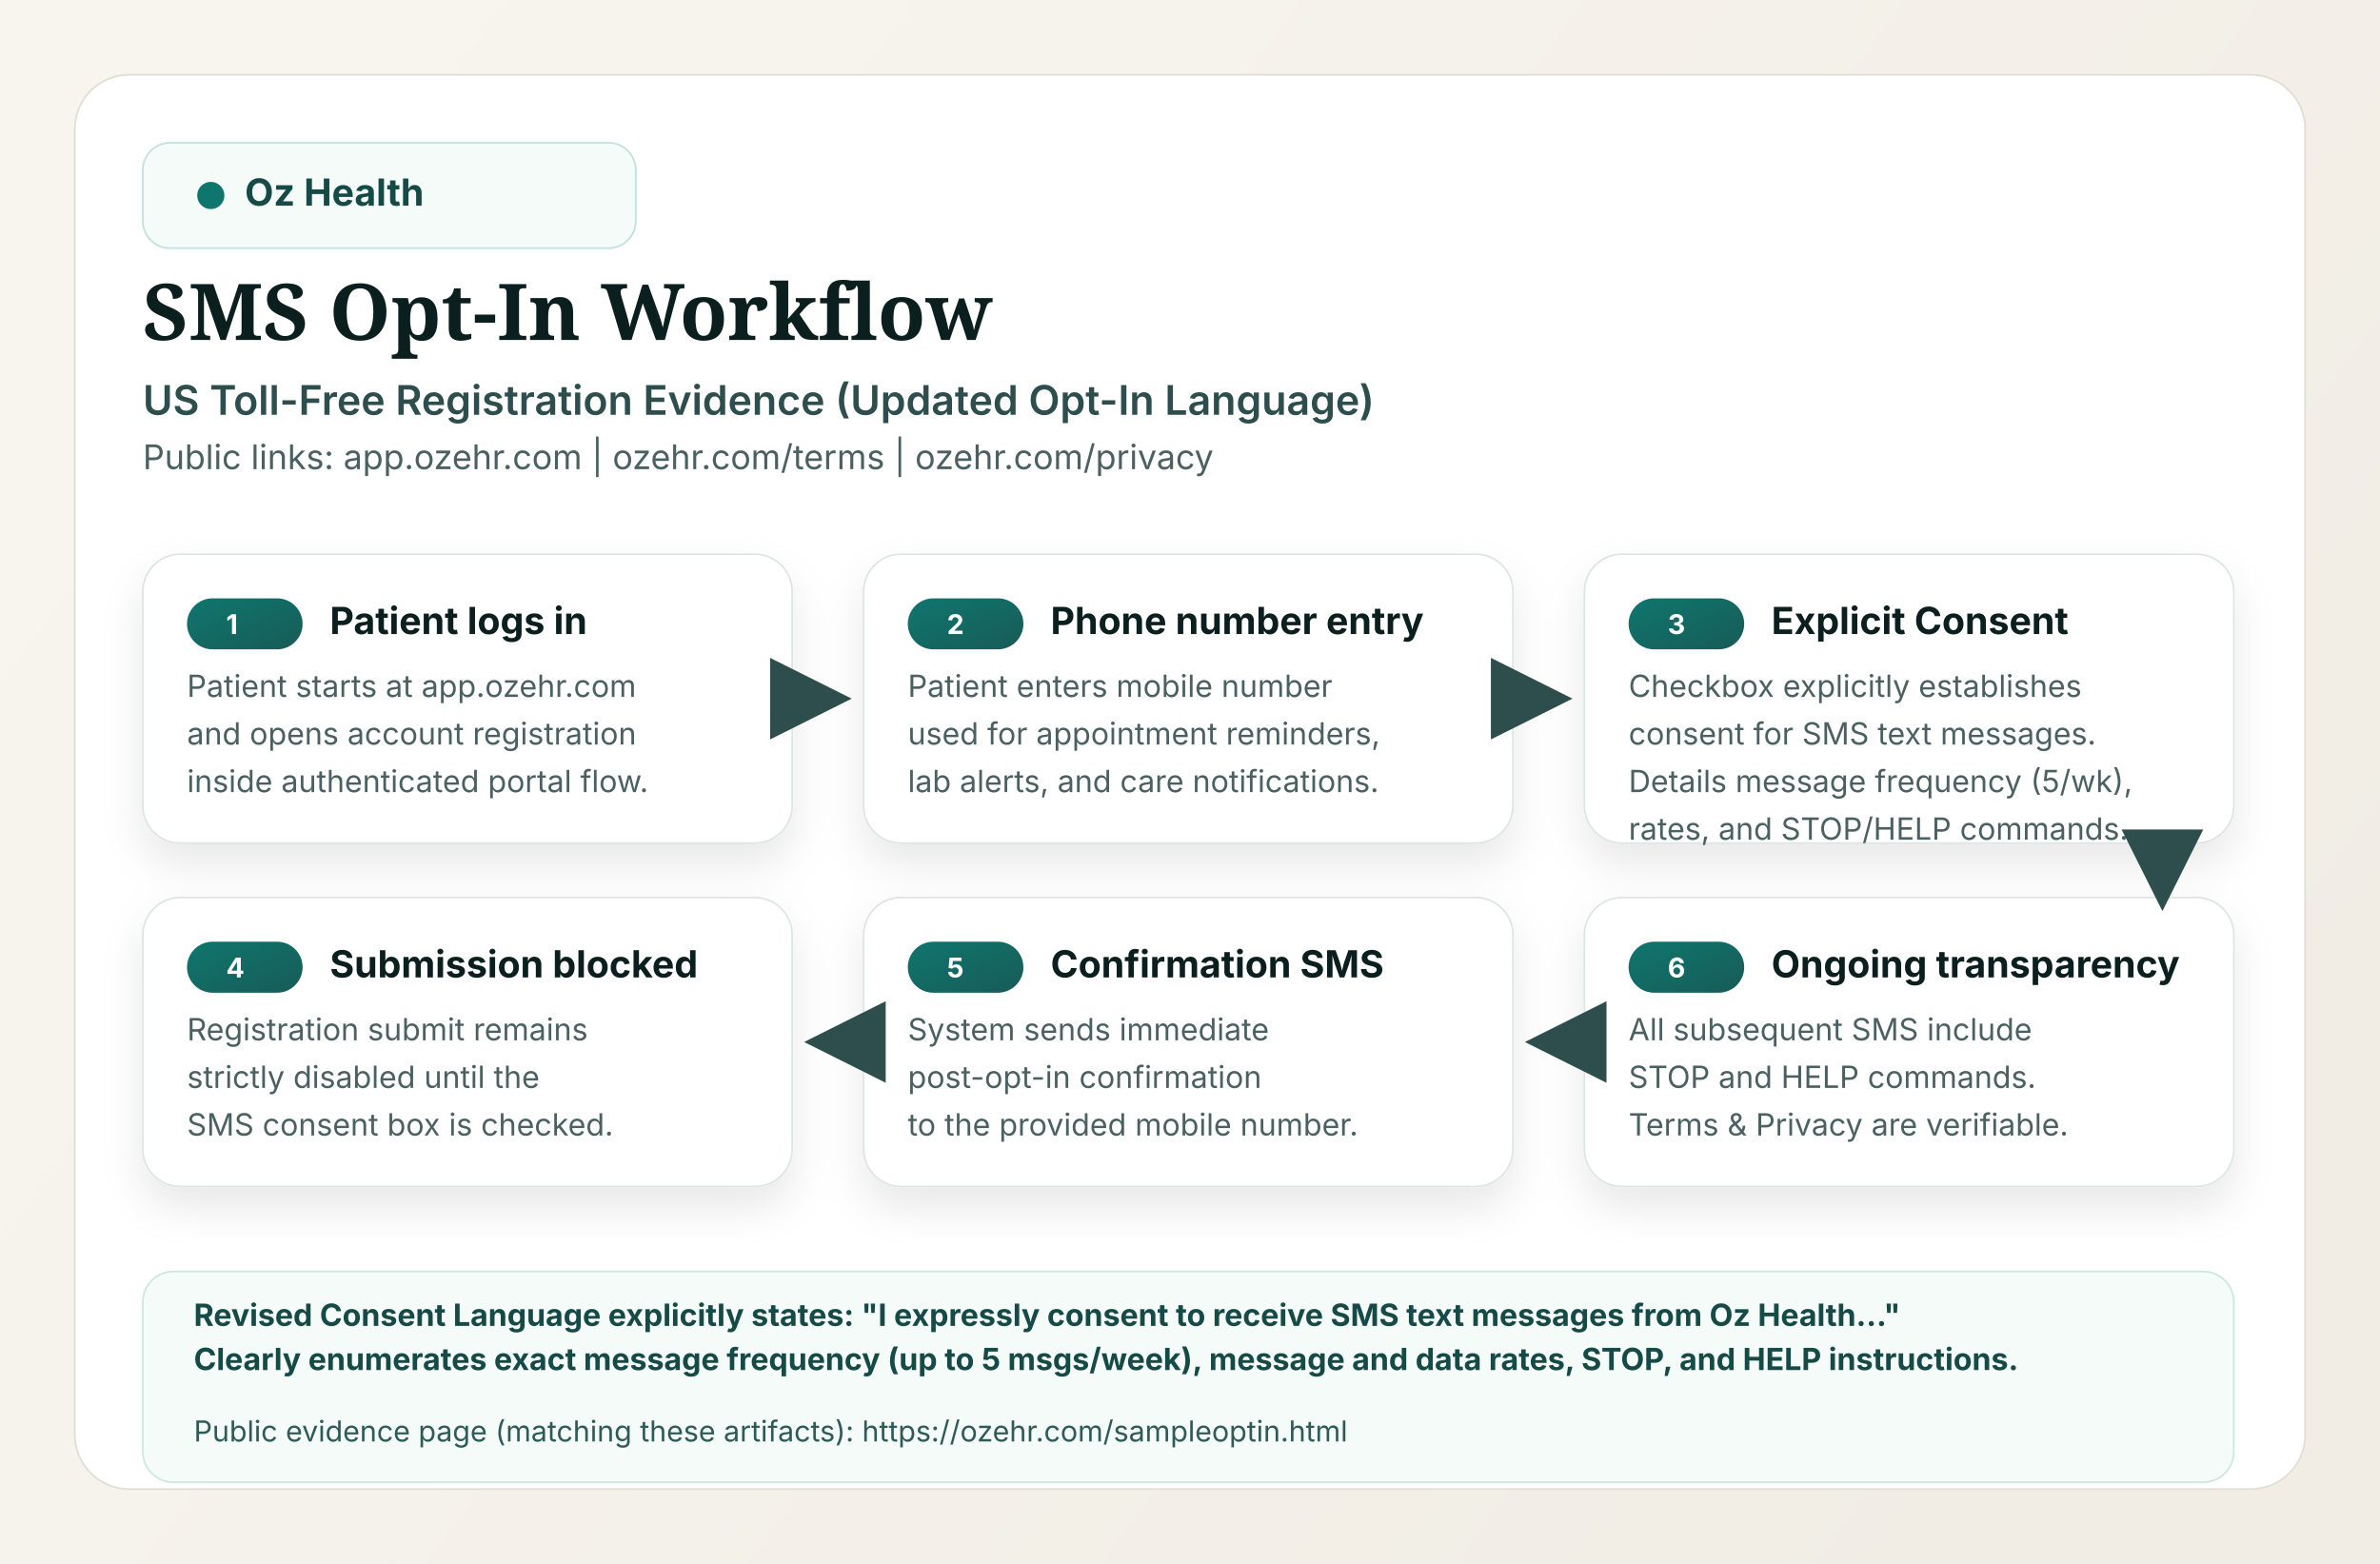
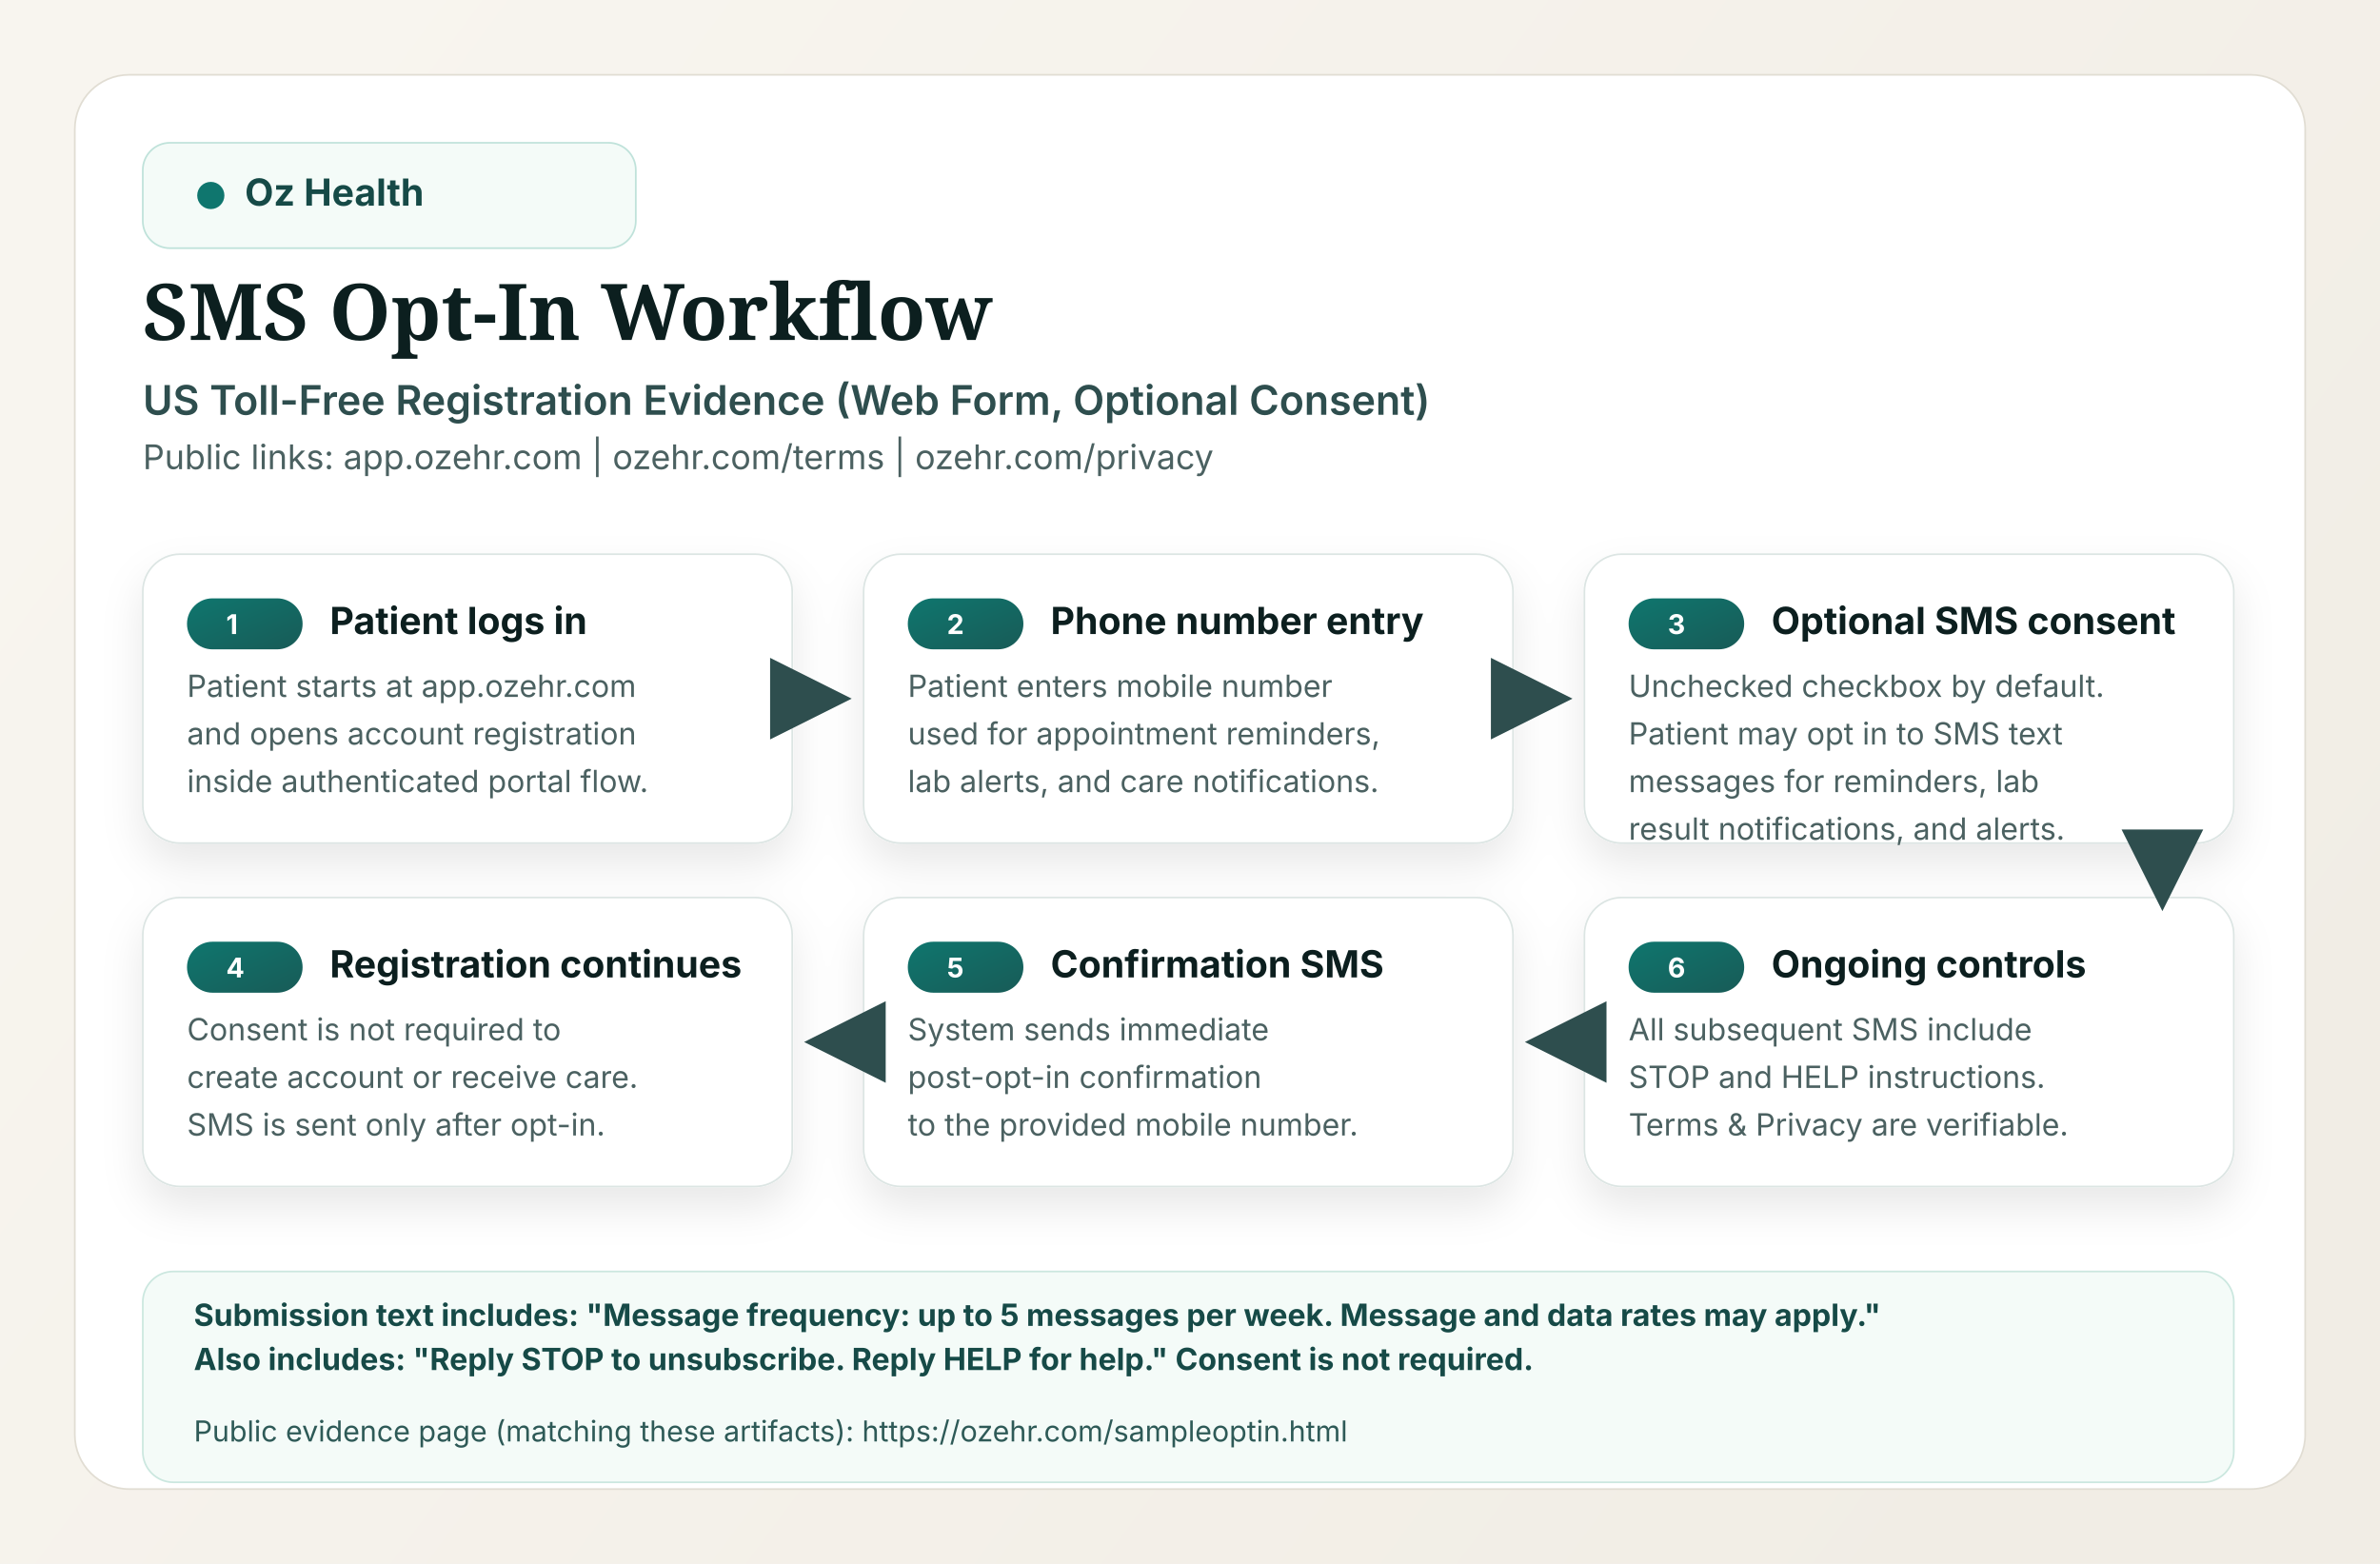
<svg xmlns="http://www.w3.org/2000/svg" width="1400" height="920" viewBox="0 0 1400 920" fill="none" role="img" aria-label="Oz Health SMS opt-in workflow">
  <defs>
    <linearGradient id="bg" x1="120" y1="80" x2="1200" y2="880" gradientUnits="userSpaceOnUse">
      <stop stop-color="#F8F5EF" />
      <stop offset="1" stop-color="#F1EDE5" />
    </linearGradient>
    <linearGradient id="brand" x1="0" y1="0" x2="1" y2="1">
      <stop stop-color="#0F766E" />
      <stop offset="1" stop-color="#185B57" />
    </linearGradient>
    <marker id="arrow" markerWidth="12" markerHeight="12" refX="10" refY="6" orient="auto">
      <path d="M0 0L12 6L0 12V0Z" fill="#2E4E4E" />
    </marker>
    <filter id="shadow" x="-20%" y="-20%" width="140%" height="160%">
      <feDropShadow dx="0" dy="12" stdDeviation="12" flood-color="#0C1F1F" flood-opacity="0.09" />
    </filter>
  </defs>
  <rect x="0" y="0" width="1400" height="920" fill="url(#bg)" />
  <rect x="44" y="44" width="1312" height="832" rx="32" fill="#FFFFFF" stroke="#E1DDD3" />
  <rect x="84" y="84" width="290" height="62" rx="16" fill="#F4FBF8" stroke="#BFE2DA" />
  <circle cx="124" cy="115" r="8" fill="#0F766E" />
  <text x="144" y="121" fill="#164A47" font-size="22" font-family="ui-sans-serif, system-ui, -apple-system" font-weight="700">Oz Health</text>
  <text x="84" y="200" fill="#0C1F1F" font-size="46" font-family="ui-serif, Georgia, serif" font-weight="700">SMS Opt-In Workflow</text>
  <text x="84" y="244" fill="#2E4E4E" font-size="24" font-family="ui-sans-serif, system-ui, -apple-system" font-weight="600">
-     US Toll-Free Registration Evidence (Updated Opt-In Language)
+     US Toll-Free Registration Evidence (Web Form, Optional Consent)
  </text>
  <text x="84" y="276" fill="#4B6161" font-size="20" font-family="ui-sans-serif, system-ui, -apple-system">
    Public links: app.ozehr.com | ozehr.com/terms | ozehr.com/privacy
  </text>
  <g filter="url(#shadow)">
    <rect x="84" y="326" width="382" height="170" rx="22" fill="#FFFFFF" stroke="#DCE5E3" />
    <rect x="84" y="528" width="382" height="170" rx="22" fill="#FFFFFF" stroke="#DCE5E3" />
    <rect x="508" y="326" width="382" height="170" rx="22" fill="#FFFFFF" stroke="#DCE5E3" />
    <rect x="508" y="528" width="382" height="170" rx="22" fill="#FFFFFF" stroke="#DCE5E3" />
    <rect x="932" y="326" width="382" height="170" rx="22" fill="#FFFFFF" stroke="#DCE5E3" />
    <rect x="932" y="528" width="382" height="170" rx="22" fill="#FFFFFF" stroke="#DCE5E3" />
  </g>
  <rect x="110" y="352" width="68" height="30" rx="15" fill="url(#brand)" />
  <text x="133" y="373" fill="#FFFFFF" font-size="16" font-family="ui-sans-serif, system-ui, -apple-system" font-weight="700">1</text>
  <text x="194" y="373" fill="#0C1F1F" font-size="22" font-family="ui-sans-serif, system-ui, -apple-system" font-weight="700">Patient logs in</text>
  <text x="110" y="410" fill="#4B6161" font-size="18" font-family="ui-sans-serif, system-ui, -apple-system">
    <tspan x="110" dy="0">Patient starts at app.ozehr.com</tspan>
    <tspan x="110" dy="28">and opens account registration</tspan>
    <tspan x="110" dy="28">inside authenticated portal flow.</tspan>
  </text>
  <rect x="534" y="352" width="68" height="30" rx="15" fill="url(#brand)" />
  <text x="557" y="373" fill="#FFFFFF" font-size="16" font-family="ui-sans-serif, system-ui, -apple-system" font-weight="700">2</text>
  <text x="618" y="373" fill="#0C1F1F" font-size="22" font-family="ui-sans-serif, system-ui, -apple-system" font-weight="700">Phone number entry</text>
  <text x="534" y="410" fill="#4B6161" font-size="18" font-family="ui-sans-serif, system-ui, -apple-system">
    <tspan x="534" dy="0">Patient enters mobile number</tspan>
    <tspan x="534" dy="28">used for appointment reminders,</tspan>
    <tspan x="534" dy="28">lab alerts, and care notifications.</tspan>
  </text>
  <rect x="958" y="352" width="68" height="30" rx="15" fill="url(#brand)" />
  <text x="981" y="373" fill="#FFFFFF" font-size="16" font-family="ui-sans-serif, system-ui, -apple-system" font-weight="700">3</text>
-   <text x="1042" y="373" fill="#0C1F1F" font-size="22" font-family="ui-sans-serif, system-ui, -apple-system" font-weight="700">Explicit Consent</text>
+   <text x="1042" y="373" fill="#0C1F1F" font-size="22" font-family="ui-sans-serif, system-ui, -apple-system" font-weight="700">Optional SMS consent</text>
  <text x="958" y="410" fill="#4B6161" font-size="18" font-family="ui-sans-serif, system-ui, -apple-system">
-     <tspan x="958" dy="0">Checkbox explicitly establishes</tspan>
-     <tspan x="958" dy="28">consent for SMS text messages.</tspan>
-     <tspan x="958" dy="28">Details message frequency (5/wk),</tspan>
-     <tspan x="958" dy="28">rates, and STOP/HELP commands.</tspan>
+     <tspan x="958" dy="0">Unchecked checkbox by default.</tspan>
+     <tspan x="958" dy="28">Patient may opt in to SMS text</tspan>
+     <tspan x="958" dy="28">messages for reminders, lab</tspan>
+     <tspan x="958" dy="28">result notifications, and alerts.</tspan>
  </text>
  <rect x="110" y="554" width="68" height="30" rx="15" fill="url(#brand)" />
  <text x="133" y="575" fill="#FFFFFF" font-size="16" font-family="ui-sans-serif, system-ui, -apple-system" font-weight="700">4</text>
-   <text x="194" y="575" fill="#0C1F1F" font-size="22" font-family="ui-sans-serif, system-ui, -apple-system" font-weight="700">Submission blocked</text>
+   <text x="194" y="575" fill="#0C1F1F" font-size="22" font-family="ui-sans-serif, system-ui, -apple-system" font-weight="700">Registration continues</text>
  <text x="110" y="612" fill="#4B6161" font-size="18" font-family="ui-sans-serif, system-ui, -apple-system">
-     <tspan x="110" dy="0">Registration submit remains</tspan>
-     <tspan x="110" dy="28">strictly disabled until the</tspan>
-     <tspan x="110" dy="28">SMS consent box is checked.</tspan>
+     <tspan x="110" dy="0">Consent is not required to</tspan>
+     <tspan x="110" dy="28">create account or receive care.</tspan>
+     <tspan x="110" dy="28">SMS is sent only after opt-in.</tspan>
  </text>
  <rect x="534" y="554" width="68" height="30" rx="15" fill="url(#brand)" />
  <text x="557" y="575" fill="#FFFFFF" font-size="16" font-family="ui-sans-serif, system-ui, -apple-system" font-weight="700">5</text>
  <text x="618" y="575" fill="#0C1F1F" font-size="22" font-family="ui-sans-serif, system-ui, -apple-system" font-weight="700">Confirmation SMS</text>
  <text x="534" y="612" fill="#4B6161" font-size="18" font-family="ui-sans-serif, system-ui, -apple-system">
    <tspan x="534" dy="0">System sends immediate</tspan>
    <tspan x="534" dy="28">post-opt-in confirmation</tspan>
    <tspan x="534" dy="28">to the provided mobile number.</tspan>
  </text>
  <rect x="958" y="554" width="68" height="30" rx="15" fill="url(#brand)" />
  <text x="981" y="575" fill="#FFFFFF" font-size="16" font-family="ui-sans-serif, system-ui, -apple-system" font-weight="700">6</text>
-   <text x="1042" y="575" fill="#0C1F1F" font-size="22" font-family="ui-sans-serif, system-ui, -apple-system" font-weight="700">Ongoing transparency</text>
+   <text x="1042" y="575" fill="#0C1F1F" font-size="22" font-family="ui-sans-serif, system-ui, -apple-system" font-weight="700">Ongoing controls</text>
  <text x="958" y="612" fill="#4B6161" font-size="18" font-family="ui-sans-serif, system-ui, -apple-system">
    <tspan x="958" dy="0">All subsequent SMS include</tspan>
-     <tspan x="958" dy="28">STOP and HELP commands.</tspan>
+     <tspan x="958" dy="28">STOP and HELP instructions.</tspan>
    <tspan x="958" dy="28">Terms &amp; Privacy are verifiable.</tspan>
  </text>
  <path d="M466 411H493" stroke="#2E4E4E" stroke-width="4" marker-end="url(#arrow)" />
  <path d="M890 411H917" stroke="#2E4E4E" stroke-width="4" marker-end="url(#arrow)" />
  <path d="M1272 496V528" stroke="#2E4E4E" stroke-width="4" marker-end="url(#arrow)" />
  <path d="M932 613H905" stroke="#2E4E4E" stroke-width="4" marker-end="url(#arrow)" />
  <path d="M508 613H481" stroke="#2E4E4E" stroke-width="4" marker-end="url(#arrow)" />
  <rect x="84" y="748" width="1230" height="124" rx="18" fill="#F4FBF8" stroke="#CBE7DF" />
  <text x="114" y="780" fill="#164A47" font-size="18" font-family="ui-sans-serif, system-ui, -apple-system" font-weight="700">
-     <tspan x="114" dy="0">Revised Consent Language explicitly states: "I expressly consent to receive SMS text messages from Oz Health..."</tspan>
-     <tspan x="114" dy="26">Clearly enumerates exact message frequency (up to 5 msgs/week), message and data rates, STOP, and HELP instructions.</tspan>
+     <tspan x="114" dy="0">Submission text includes: "Message frequency: up to 5 messages per week. Message and data rates may apply."</tspan>
+     <tspan x="114" dy="26">Also includes: "Reply STOP to unsubscribe. Reply HELP for help." Consent is not required.</tspan>
  </text>
  <text x="114" y="848" fill="#2E5A57" font-size="17" font-family="ui-sans-serif, system-ui, -apple-system">
    Public evidence page (matching these artifacts): https://ozehr.com/sampleoptin.html
  </text>
</svg>
